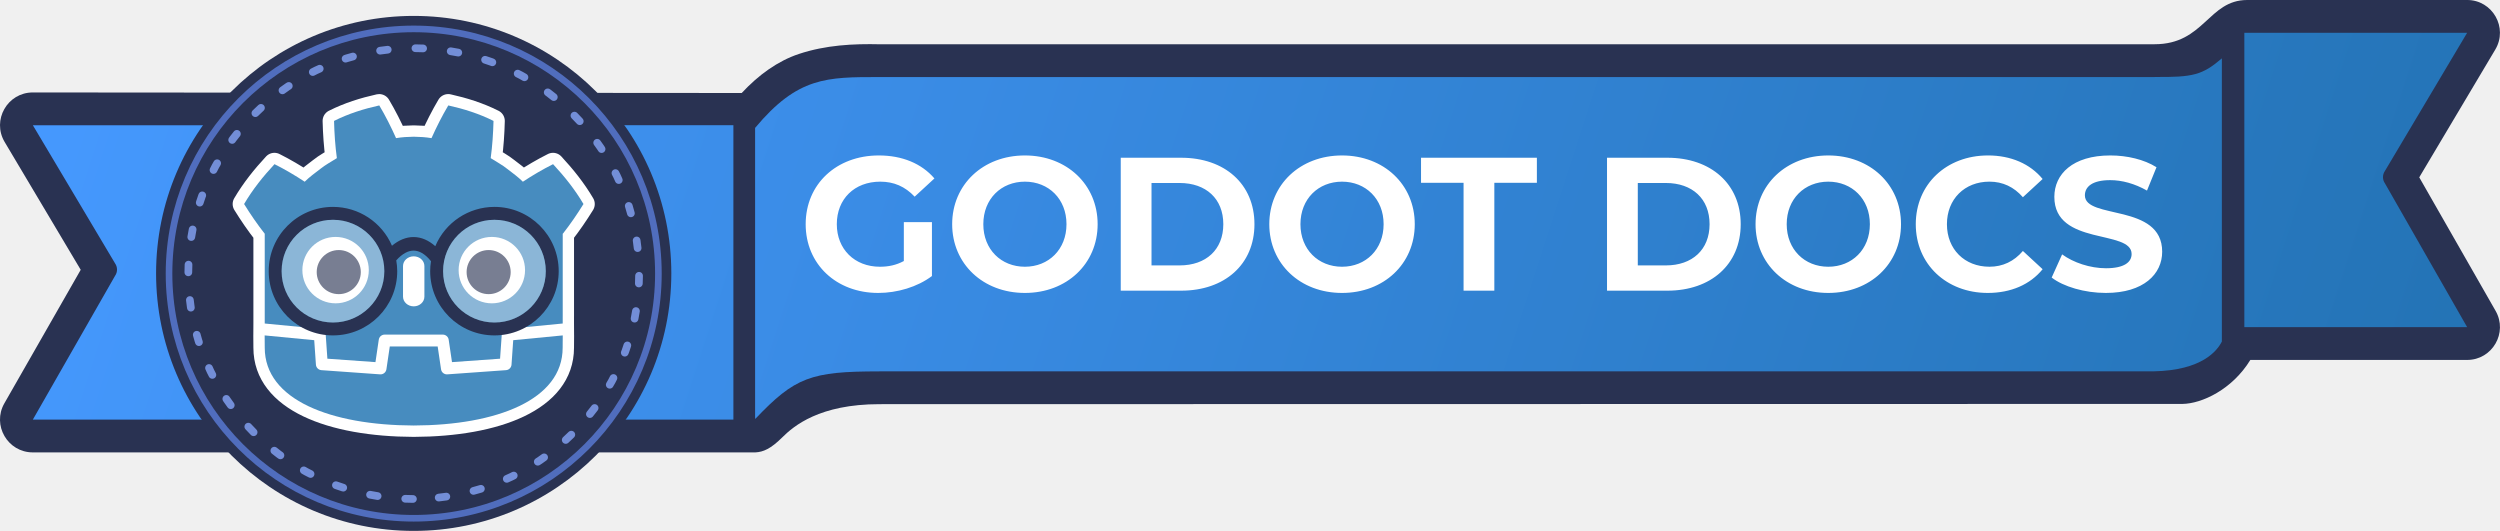
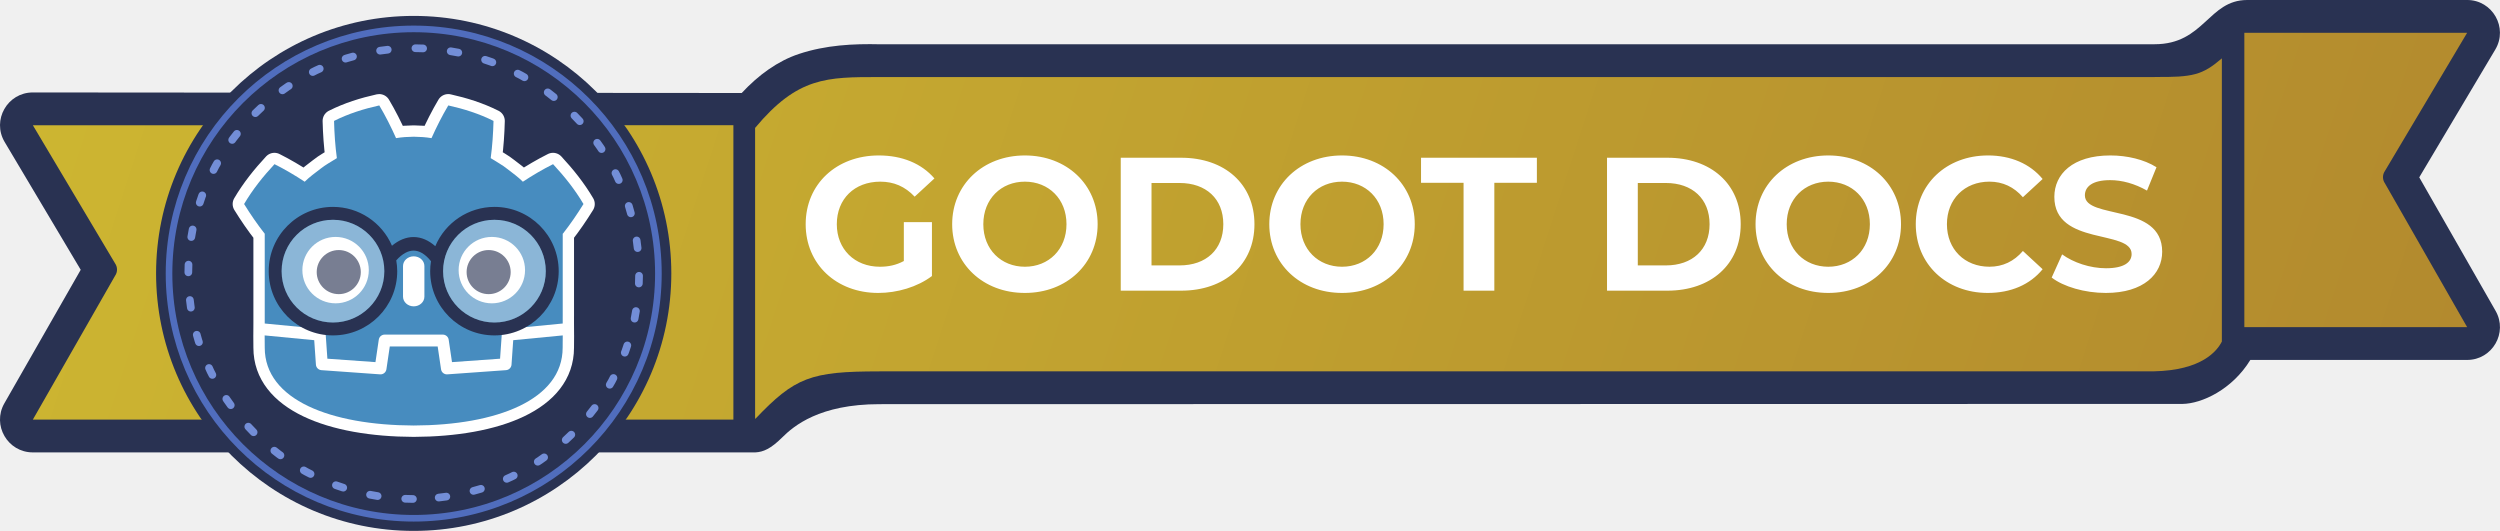
<svg xmlns="http://www.w3.org/2000/svg" enable-background="new" height="51" viewBox="0 0 240.158 51" width="240.158">
  <linearGradient id="a" gradientTransform="matrix(.8683662 0 0 -.8683662 19.11669 354.8538)" gradientUnits="userSpaceOnUse" x1="-50.169" x2="266.504" y1="214.346" y2="111.748">
-     <stop offset="0" stop-color="#4699ff" />
-     <stop offset="1" stop-color="#1b6aa3" />
+     <stop offset="0" stop-color="#cdb631" />
+     <stop offset="1" stop-color="#ac7f2d" />
  </linearGradient>
  <g transform="translate(39.50845 -202.7382)">
    <path d="m-36.353 214.769 7.898 13.271c.25.358.25.833 0 1.191l-7.898 13.814h69.407l-.042-28.222zm212.442-8.881v28.277h21.404l-7.898-13.814c-.25-.358-.25-.833 0-1.191l7.896-13.271zm-143.077 8.936.042 28.222c1.917-1.921 5.312-4.632 11.911-4.632v-.002l122.41-.002c4.653-.093 8.262-3.352 8.713-4.244l-0-28.277c-1.883 1.618-4.96 4.275-8.612 4.244v.006h-.169c-.011 0-122.343.002-122.343.002-4.821-.116-9.145.603-11.953 4.683z" fill="#ff3252" stroke-linecap="round" stroke-linejoin="round" stroke-miterlimit="3.85" stroke-width="6.3" />
    <path d="m176.371 202.738c-3.746 0-4.12 4.25-8.905 4.25-1.161-.006-122.502.002-122.502.002l.076.002c-2.59-.062-5.228.074-7.799.928-2.024.672-3.885 2.016-5.498 3.752l-68.094-.053c-2.445-.002-3.959 2.661-2.709 4.762l7.305 12.275-7.334 12.826c-1.202 2.1.315 4.715 2.734 4.715h69.408c.765-.038 1.49-.353 2.589-1.447 1.099-1.094 3.584-3.186 9.321-3.186 1.74 0 3.15-.002 3.15-.002l122.019-.021c1.868-.018 4.802-1.388 6.533-4.226h20.827c2.42 0 3.936-2.615 2.734-4.715l-7.334-12.826 7.305-12.275c1.25-2.1-.263-4.762-2.707-4.762z" fill="#293252" stroke-linecap="round" stroke-linejoin="round" stroke-miterlimit="3.85" />
    <path d="m-36.352 214.769 7.898 13.271c.25.358.25.833 0 1.191l-7.898 13.814h67.295v-28.277zm212.442-8.881v28.277h21.404l-7.898-13.814c-.25-.358-.25-.833 0-1.191l7.896-13.271zm-143.061 9.137-0 27.789c.008.058.011.115.01.174 3.824-4.016 5.328-4.574 11.928-4.574v-.002l122.41-.002c4.653-.093 6.101-1.971 6.553-2.863v-27.202c-1.883 1.618-2.8 1.818-6.451 1.788v.006h-.135c-.011 0-.022.002-.033.002-.011-0-.024-.001-.035-.002l-122.309.002c-5.051 0-7.839-.026-11.938 4.884z" fill="url(#a)" />
    <path d="m44.91 217.671c-4.068 0-7.023 2.756-7.023 6.605s2.954 6.603 6.967 6.603c1.824 0 3.759-.566 5.163-1.624v-5.181h-2.7v3.74c-.748.401-1.495.548-2.298.548-2.445 0-4.141-1.696-4.141-4.086 0-2.426 1.696-4.087 4.177-4.087 1.295 0 2.371.457 3.302 1.442l1.898-1.752c-1.241-1.441-3.101-2.208-5.345-2.208zm14.037 0c-4.032 0-6.987 2.811-6.987 6.605s2.955 6.603 6.987 6.603c4.013 0 6.987-2.79 6.987-6.603 0-3.813-2.974-6.605-6.987-6.605zm30.464 0c-4.032 0-6.987 2.811-6.987 6.605s2.955 6.603 6.987 6.603c4.013 0 6.987-2.79 6.987-6.603 0-3.813-2.974-6.605-6.987-6.605zm46.711 0c-4.032 0-6.987 2.811-6.987 6.605s2.955 6.603 6.987 6.603c4.013 0 6.987-2.79 6.987-6.603 0-3.813-2.974-6.605-6.987-6.605zm15.338 0c-3.977 0-6.933 2.756-6.933 6.605s2.956 6.603 6.915 6.603c2.226 0 4.067-.802 5.271-2.28l-1.896-1.752c-.857 1.003-1.935 1.514-3.211 1.514-2.39 0-4.086-1.677-4.086-4.086s1.696-4.087 4.086-4.087c1.277 0 2.354.511 3.211 1.496l1.896-1.75c-1.204-1.459-3.046-2.264-5.253-2.264zm11.759 0c-3.63 0-5.381 1.807-5.381 3.977 0 4.743 7.423 3.101 7.423 5.491 0 .784-.71 1.368-2.462 1.368-1.532 0-3.137-.547-4.213-1.332l-1.004 2.226c1.131.876 3.174 1.478 5.199 1.478 3.649 0 5.417-1.825 5.417-3.959 0-4.688-7.425-3.064-7.425-5.417 0-.803.676-1.46 2.428-1.46 1.131 0 2.352.329 3.538 1.004l.912-2.244c-1.186-.748-2.826-1.132-4.432-1.132zm-95.065.22v12.77h5.801c4.178 0 7.043-2.518 7.043-6.385s-2.865-6.385-7.043-6.385zm28.846 0v2.408h4.086v10.363h2.956v-10.363h4.087v-2.408zm17.867 0v12.77h5.801c4.178 0 7.041-2.518 7.041-6.385 0-3.867-2.864-6.385-7.041-6.385zm-55.92 2.298c2.28 0 3.995 1.661 3.995 4.087 0 2.426-1.715 4.086-3.995 4.086-2.28 0-3.995-1.659-3.995-4.086 0-2.426 1.715-4.087 3.995-4.087zm30.464 0c2.28 0 3.995 1.661 3.995 4.087 0 2.426-1.715 4.086-3.995 4.086s-3.995-1.659-3.995-4.086c0-2.426 1.715-4.087 3.995-4.087zm46.711 0c2.28 0 3.995 1.661 3.995 4.087 0 2.426-1.715 4.086-3.995 4.086-2.28 0-3.994-1.659-3.994-4.086 0-2.426 1.713-4.087 3.994-4.087zm-65.012.128h2.7c2.536 0 4.197 1.515 4.197 3.959s-1.662 3.958-4.197 3.958h-2.7zm46.713 0h2.7c2.536 0 4.196 1.515 4.196 3.959s-1.66 3.958-4.196 3.958h-2.7z" fill="#fff" />
    <ellipse cx=".233" cy="229.002" fill="#293252" rx="24.748" ry="24.736" />
    <g enable-background="new" transform="matrix(1.758836 0 0 1.758836 -46.36473 -245.7664)">
      <g fill="#fff">
        <path d="m24.732 267.969-1.75.437v.437l1.05.394-1.05.262v.437l1.05.394-1.05.262v.437l1.75-.437v-.437l-1.05-.394 1.05-.262v-.437l-1.05-.394 1.05-.262z" fill-opacity=".358" stroke-width=".219" />
        <path d="m24.608 260.759c-.847.188-1.684.45-2.47.846.018.694.063 1.358.154 2.033-.305.195-.626.363-.91.592-.289.223-.585.435-.847.696-.524-.346-1.078-.672-1.649-.959-.615.662-1.191 1.377-1.661 2.177.354.572.723 1.109 1.122 1.618h.011v3.951.502.457l-.004.649h-.001c.001.291.005.609.005.673 0 2.858 3.626 4.232 8.131 4.248h.005.005c4.505-.016 8.13-1.39 8.13-4.248 0-.065.004-.382.005-.673h-.001l-.004-.649v-.392l.001-.001v-4.517h.011c.399-.509.768-1.045 1.122-1.618-.47-.8-1.046-1.515-1.661-2.177-.571.287-1.125.613-1.649.959-.262-.26-.557-.473-.847-.696-.285-.229-.606-.397-.91-.592.091-.675.135-1.34.153-2.033-.786-.395-1.623-.657-2.47-.846-.338.569-.648 1.184-.917 1.786-.319-.053-.641-.073-.962-.077v-0c-.002 0-.004 0-.006 0s-.004-0-.006-0v0c-.322.004-.643.024-.962.077-.269-.602-.579-1.217-.917-1.786z" stroke="#fff" stroke-linejoin="round" stroke-width="1.24" />
        <path d="m34.629 272.671s-.027-.166-.043-.164l-3.009.29c-.239.023-.425.214-.442.454l-.083 1.185-2.328.166-.158-1.074c-.035-.239-.244-.419-.485-.419h-3.176c-.241 0-.45.18-.485.419l-.158 1.074-2.328-.166-.083-1.185c-.017-.24-.203-.431-.442-.454l-3.01-.29c-.016-.002-.027.164-.042.164l-.004.651 2.549.411.083 1.195c.017.242.212.438.454.455l3.206.229c.012.001.024.002.036.002.241 0 .449-.18.484-.419l.163-1.105h2.329l.163 1.105c.035.239.244.419.485.419.012 0 .024-0.0.035-.002l3.206-.229c.242-.017.437-.213.454-.455l.083-1.195 2.548-.413z" />
      </g>
      <path d="m18.357 267.761v3.951.502.457c.009 0.0.018 0.0.027.002l3.01.29c.158.015.281.142.292.3l.093 1.329 2.626.187.181-1.226c.023-.159.16-.277.321-.277h3.176c.161 0 .297.118.321.277l.181 1.226 2.626-.187.093-1.329c.011-.158.135-.285.292-.3l3.009-.29c.009-.001.018-.002.027-.002v-.392l.001-0v-4.518h.011c.399-.509.768-1.045 1.122-1.617-.47-.8-1.046-1.515-1.661-2.177-.571.287-1.125.613-1.649.959-.262-.26-.557-.474-.847-.696-.285-.229-.606-.397-.91-.592.091-.675.135-1.339.154-2.033-.786-.395-1.623-.657-2.47-.846-.338.569-.648 1.184-.917 1.786-.319-.053-.64-.073-.962-.077v-0c-.002 0-.004 0-.006 0s-.004-0-.006-0v0c-.322.004-.643.024-.962.077-.269-.602-.578-1.218-.917-1.786-.847.188-1.685.45-2.47.846.018.694.063 1.358.154 2.033-.305.195-.626.363-.91.592-.289.223-.585.436-.847.696-.524-.346-1.078-.672-1.649-.959-.615.662-1.191 1.377-1.661 2.177.354.572.723 1.108 1.122 1.617z" fill="#478cbf" />
      <path d="m31.929 273.581-.093 1.336c-.011.161-.139.289-.3.301l-3.206.229c-.008.001-.016.001-.023.001-.159 0-.297-.117-.32-.277l-.184-1.247h-2.616l-.184 1.247c-.025.168-.175.288-.344.276l-3.206-.229c-.161-.012-.289-.14-.3-.301l-.093-1.336-2.707-.261c.001.291.005.61.005.673 0 2.858 3.626 4.232 8.131 4.248h.005.005c4.505-.016 8.13-1.39 8.13-4.248 0-.065.004-.382.005-.673z" fill="#478cbf" />
      <path d="m24.041 269.754c0 1.002-.812 1.814-1.814 1.814-1.001 0-1.814-.812-1.814-1.814 0-1.002.812-1.813 1.814-1.813 1.002 0 1.814.811 1.814 1.813" fill="#fff" />
      <path d="m23.604 269.862c0 .665-.539 1.204-1.204 1.204-.665 0-1.204-.539-1.204-1.204 0-.665.539-1.204 1.204-1.204.665 0 1.204.539 1.204 1.204" fill="#293252" />
      <path d="m26.494 271.733c-.322 0-.584-.238-.584-.531v-1.67c0-.293.261-.531.584-.531s.584.238.584.531v1.67c0 .293-.262.531-.584.531" fill="#fff" />
      <path d="m28.947 269.754c0 1.002.812 1.814 1.814 1.814 1.001 0 1.814-.812 1.814-1.814 0-1.002-.812-1.813-1.814-1.813-1.002 0-1.814.811-1.814 1.813" fill="#fff" />
      <path d="m29.383 269.862c0 .665.539 1.204 1.203 1.204.665 0 1.204-.539 1.204-1.204 0-.665-.539-1.204-1.204-1.204-.665 0-1.203.539-1.203 1.204" fill="#293252" />
    </g>
    <circle cx="229.02" cy="-.233" r="21.653" style="fill:none;stroke:#738ed7;stroke-width:.74;stroke-linecap:round;stroke-miterlimit:3.9;stroke-dasharray:.74 2.666;stroke-dashoffset:6.738" transform="rotate(90)" />
    <circle cx=".234" cy="229.02" r="23.505" style="fill:none;stroke:#506dbd;stroke-width:.635;stroke-linejoin:round;stroke-miterlimit:3.8;stroke-dashoffset:37.795" />
    <g transform="matrix(.2798667 0 0 .2798667 -27.75365 203.5622)">
      <path d="m72.289 68.07a22.058 22.058 0 0 0 -22.057 22.057 22.058 22.058 0 0 0 22.057 22.057 22.058 22.058 0 0 0 22.059-22.057 22.058 22.058 0 0 0 -.337-3.701c2.137-2.387 4.183-3.364 5.972-3.352 1.804.012 3.825.995 5.952 3.632a22.058 22.058 0 0 0 -.28 3.421 22.058 22.058 0 0 0 22.057 22.057 22.058 22.058 0 0 0 22.059-22.057 22.058 22.058 0 0 0 -22.059-22.057 22.058 22.058 0 0 0 -20.301 13.489c-2.256-1.994-4.758-3.124-7.396-3.141-2.67-.018-5.19 1.086-7.473 2.987a22.058 22.058 0 0 0 -20.254-13.335zm0 4.433a17.625 17.625 0 0 1 17.626 17.624 17.625 17.625 0 0 1 -17.626 17.626 17.625 17.625 0 0 1 -17.624-17.626 17.625 17.625 0 0 1 17.624-17.624zm55.424 0a17.625 17.625 0 0 1 17.626 17.624 17.625 17.625 0 0 1 -17.626 17.626 17.625 17.625 0 0 1 -17.624-17.626 17.625 17.625 0 0 1 17.624-17.624z" fill="#293252" />
      <g fill="#fff" fill-opacity=".371">
        <circle cx="72.29" cy="90.127" r="17.625" />
        <circle cx="127.714" cy="90.127" r="17.625" />
      </g>
    </g>
  </g>
</svg>
